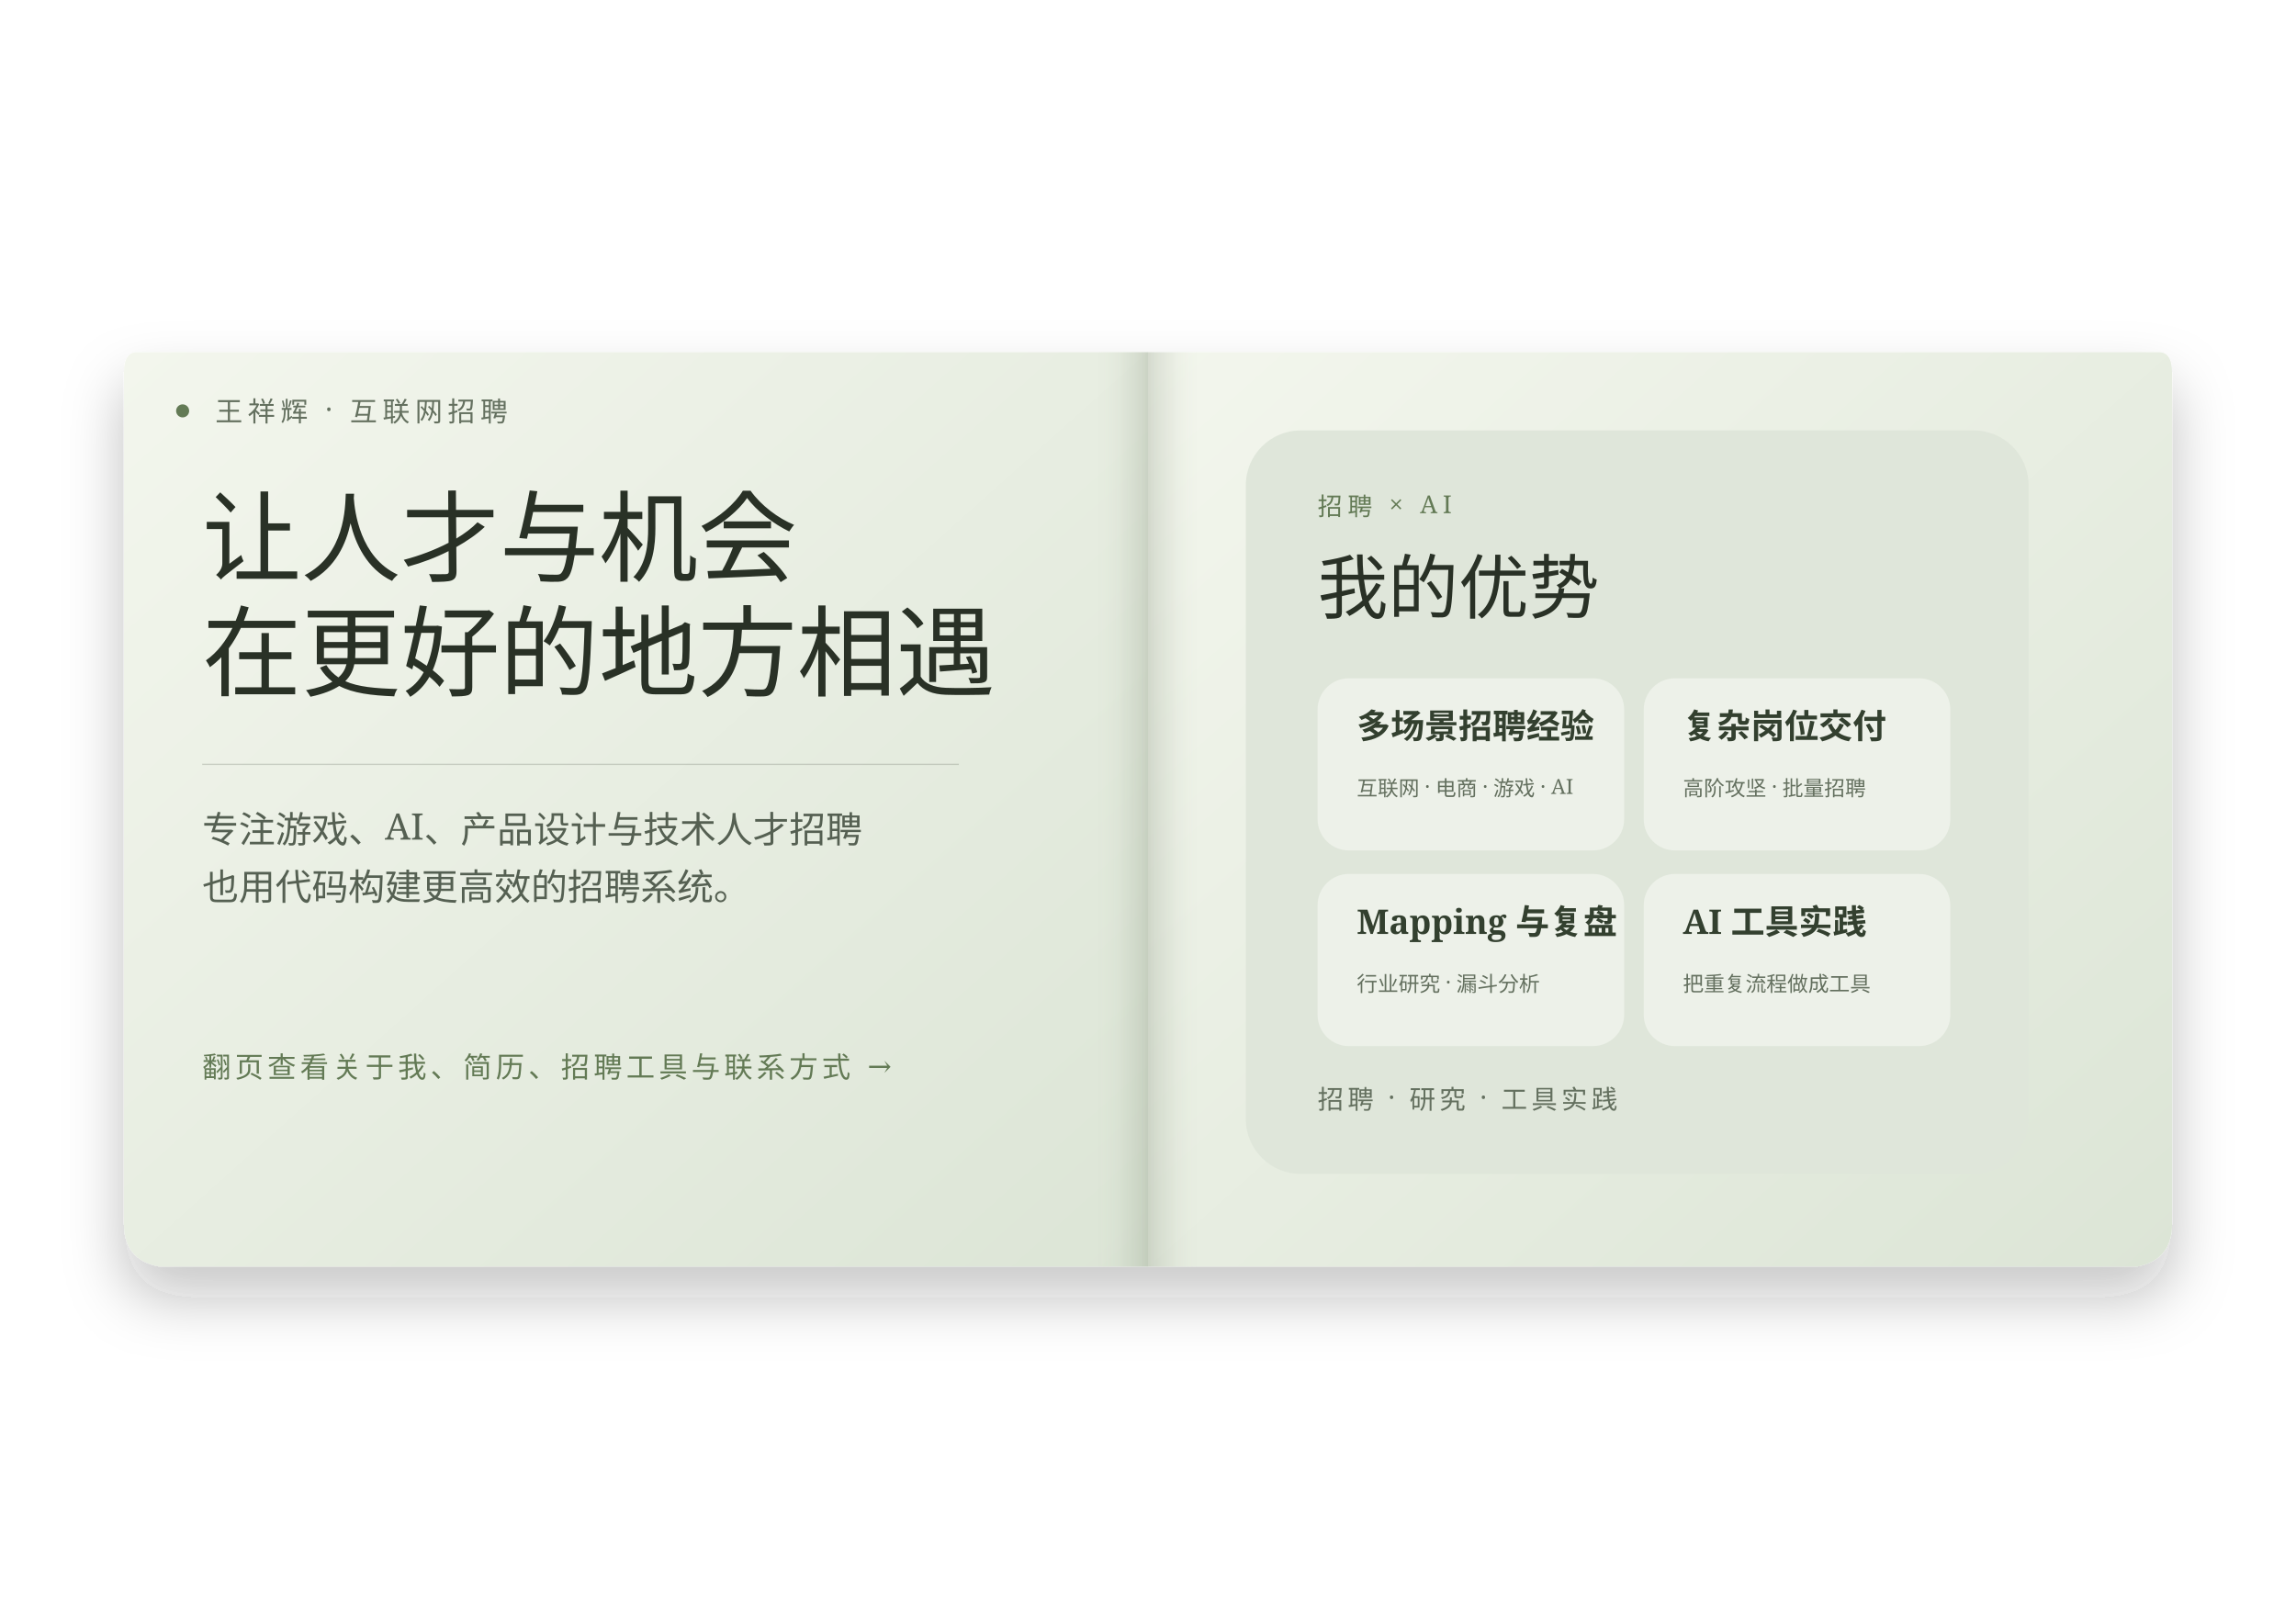
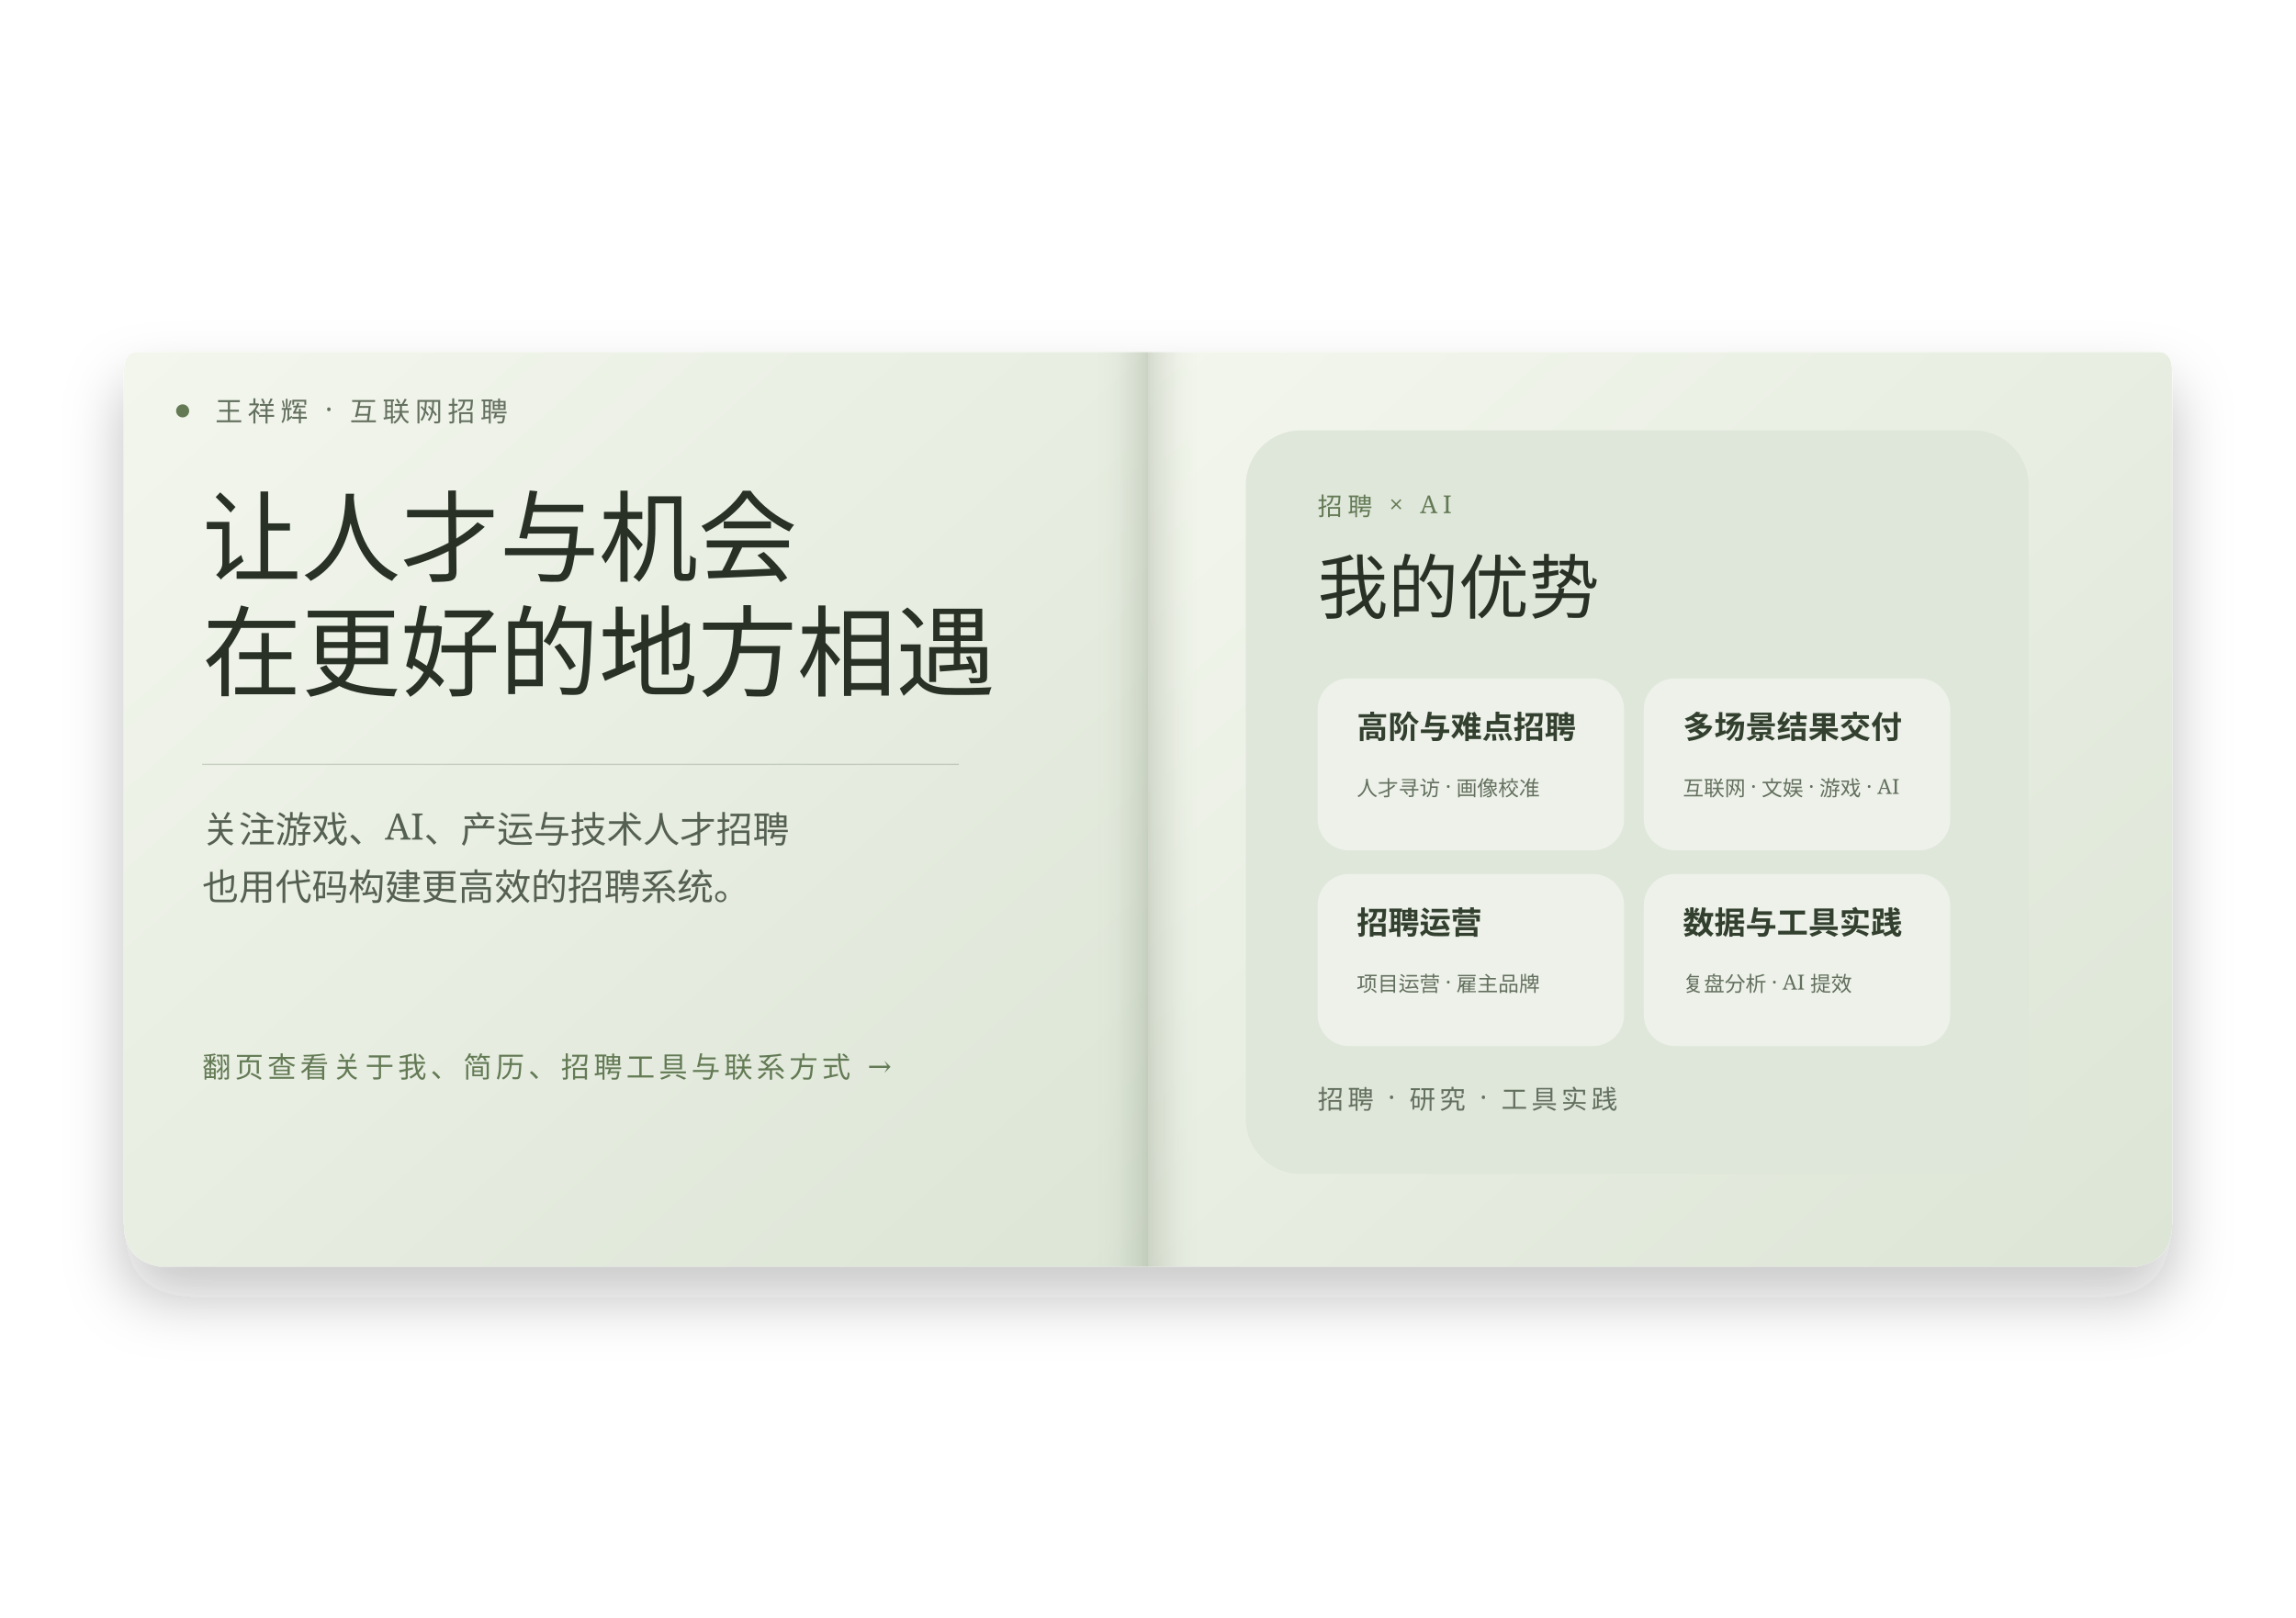
<svg xmlns="http://www.w3.org/2000/svg" width="1760" height="1240" viewBox="0 0 1760 1240">
  <defs>
    <filter id="shadow" x="-20%" y="-30%" width="140%" height="170%">
      <feDropShadow dx="0" dy="24" stdDeviation="22" flood-color="#20271d" flood-opacity=".25" />
    </filter>
    <linearGradient id="paper" x1="0" y1="0" x2="1" y2="1">
      <stop stop-color="#f3f6ed" />
      <stop offset="1" stop-color="#dce5d6" />
    </linearGradient>
    <linearGradient id="gutter" x1="0" y1="0" x2="1" y2="0">
      <stop stop-color="#c8d3c2" stop-opacity="0" />
      <stop offset=".5" stop-color="#68765f" stop-opacity=".22" />
      <stop offset="1" stop-color="#c8d3c2" stop-opacity="0" />
    </linearGradient>
    <clipPath id="left">
      <path d="M105 270Q95 270 95 286V938Q95 966 122 971H880V270Z" />
    </clipPath>
    <clipPath id="right">
      <path d="M880 270H1655Q1665 270 1665 286V938Q1665 966 1638 971H880Z" />
    </clipPath>
  </defs>
  <g filter="url(#shadow)">
    <path d="M105 270Q95 270 95 286V938Q95 966 122 971H880V270Z" fill="url(#paper)" />
    <path d="M880 270H1655Q1665 270 1665 286V938Q1665 966 1638 971H880Z" fill="url(#paper)" />
  </g>
  <g clip-path="url(#left)">
    <circle cx="140" cy="315" r="5" fill="#637a55" />
    <text x="165" y="323" fill="#64705f" font-size="21" letter-spacing="4" font-family="Newsreader, Georgia, serif">王祥辉 · 互联网招聘</text>
    <text x="155" y="440" fill="#293126" font-size="76" font-family="Instrument Serif, STSong, serif">让人才与机会</text>
    <text x="155" y="528" fill="#293126" font-size="76" font-family="Instrument Serif, STSong, serif">在更好的地方相遇</text>
    <line x1="155" y1="586" x2="735" y2="586" stroke="#293126" stroke-opacity=".18" />
-     <text x="155" y="646" fill="#556052" font-size="28" font-family="Newsreader, STSong, serif">专注游戏、AI、产品设计与技术人才招聘</text>
+     <text x="155" y="646" fill="#556052" font-size="28" font-family="Newsreader, STSong, serif">关注游戏、AI、产运与技术人才招聘</text>
    <text x="155" y="690" fill="#556052" font-size="28" font-family="Newsreader, STSong, serif">也用代码构建更高效的招聘系统。</text>
    <text x="155" y="826" fill="#637a55" font-size="22" letter-spacing="3" font-family="Newsreader, STSong, serif">翻页查看关于我、简历、招聘工具与联系方式 →</text>
  </g>
  <g clip-path="url(#right)" font-family="Newsreader, STSong, serif">
    <rect x="955" y="330" width="600" height="570" rx="42" fill="#dfe6da" />
    <text x="1010" y="395" fill="#637a55" font-size="19" letter-spacing="4">招聘 × AI</text>
    <text x="1010" y="470" fill="#293126" font-size="54" font-family="Instrument Serif, STSong, serif">我的优势</text>
    <g font-family="Newsreader, STSong, serif">
      <rect x="1010" y="520" width="235" height="132" rx="24" fill="#edf1e9" />
-       <text x="1040" y="566" fill="#33402f" font-size="26" font-weight="600">多场景招聘经验</text>
-       <text x="1040" y="610" fill="#64705f" font-size="16">互联网 · 电商 · 游戏 · AI</text>
+       <text x="1040" y="566" fill="#33402f" font-size="24" font-weight="600">高阶与难点招聘</text>
+       <text x="1040" y="610" fill="#64705f" font-size="16">人才寻访 · 画像校准</text>
      <rect x="1260" y="520" width="235" height="132" rx="24" fill="#edf1e9" />
-       <text x="1290" y="566" fill="#33402f" font-size="26" font-weight="600">复杂岗位交付</text>
-       <text x="1290" y="610" fill="#64705f" font-size="16">高阶攻坚 · 批量招聘</text>
+       <text x="1290" y="566" fill="#33402f" font-size="24" font-weight="600">多场景结果交付</text>
+       <text x="1290" y="610" fill="#64705f" font-size="16">互联网 · 文娱 · 游戏 · AI</text>
      <rect x="1010" y="670" width="235" height="132" rx="24" fill="#edf1e9" />
-       <text x="1040" y="716" fill="#33402f" font-size="26" font-weight="600">Mapping 与复盘</text>
-       <text x="1040" y="760" fill="#64705f" font-size="16">行业研究 · 漏斗分析</text>
+       <text x="1040" y="716" fill="#33402f" font-size="24" font-weight="600">招聘运营</text>
+       <text x="1040" y="760" fill="#64705f" font-size="16">项目运营 · 雇主品牌</text>
      <rect x="1260" y="670" width="235" height="132" rx="24" fill="#edf1e9" />
-       <text x="1290" y="716" fill="#33402f" font-size="26" font-weight="600">AI 工具实践</text>
-       <text x="1290" y="760" fill="#64705f" font-size="16">把重复流程做成工具</text>
+       <text x="1290" y="716" fill="#33402f" font-size="24" font-weight="600">数据与工具实践</text>
+       <text x="1290" y="760" fill="#64705f" font-size="16">复盘分析 · AI 提效</text>
    </g>
    <text x="1010" y="850" fill="#64705f" font-size="20" letter-spacing="3">招聘 · 研究 · 工具实践</text>
  </g>
  <rect x="842" y="270" width="76" height="701" fill="url(#gutter)" />
</svg>
